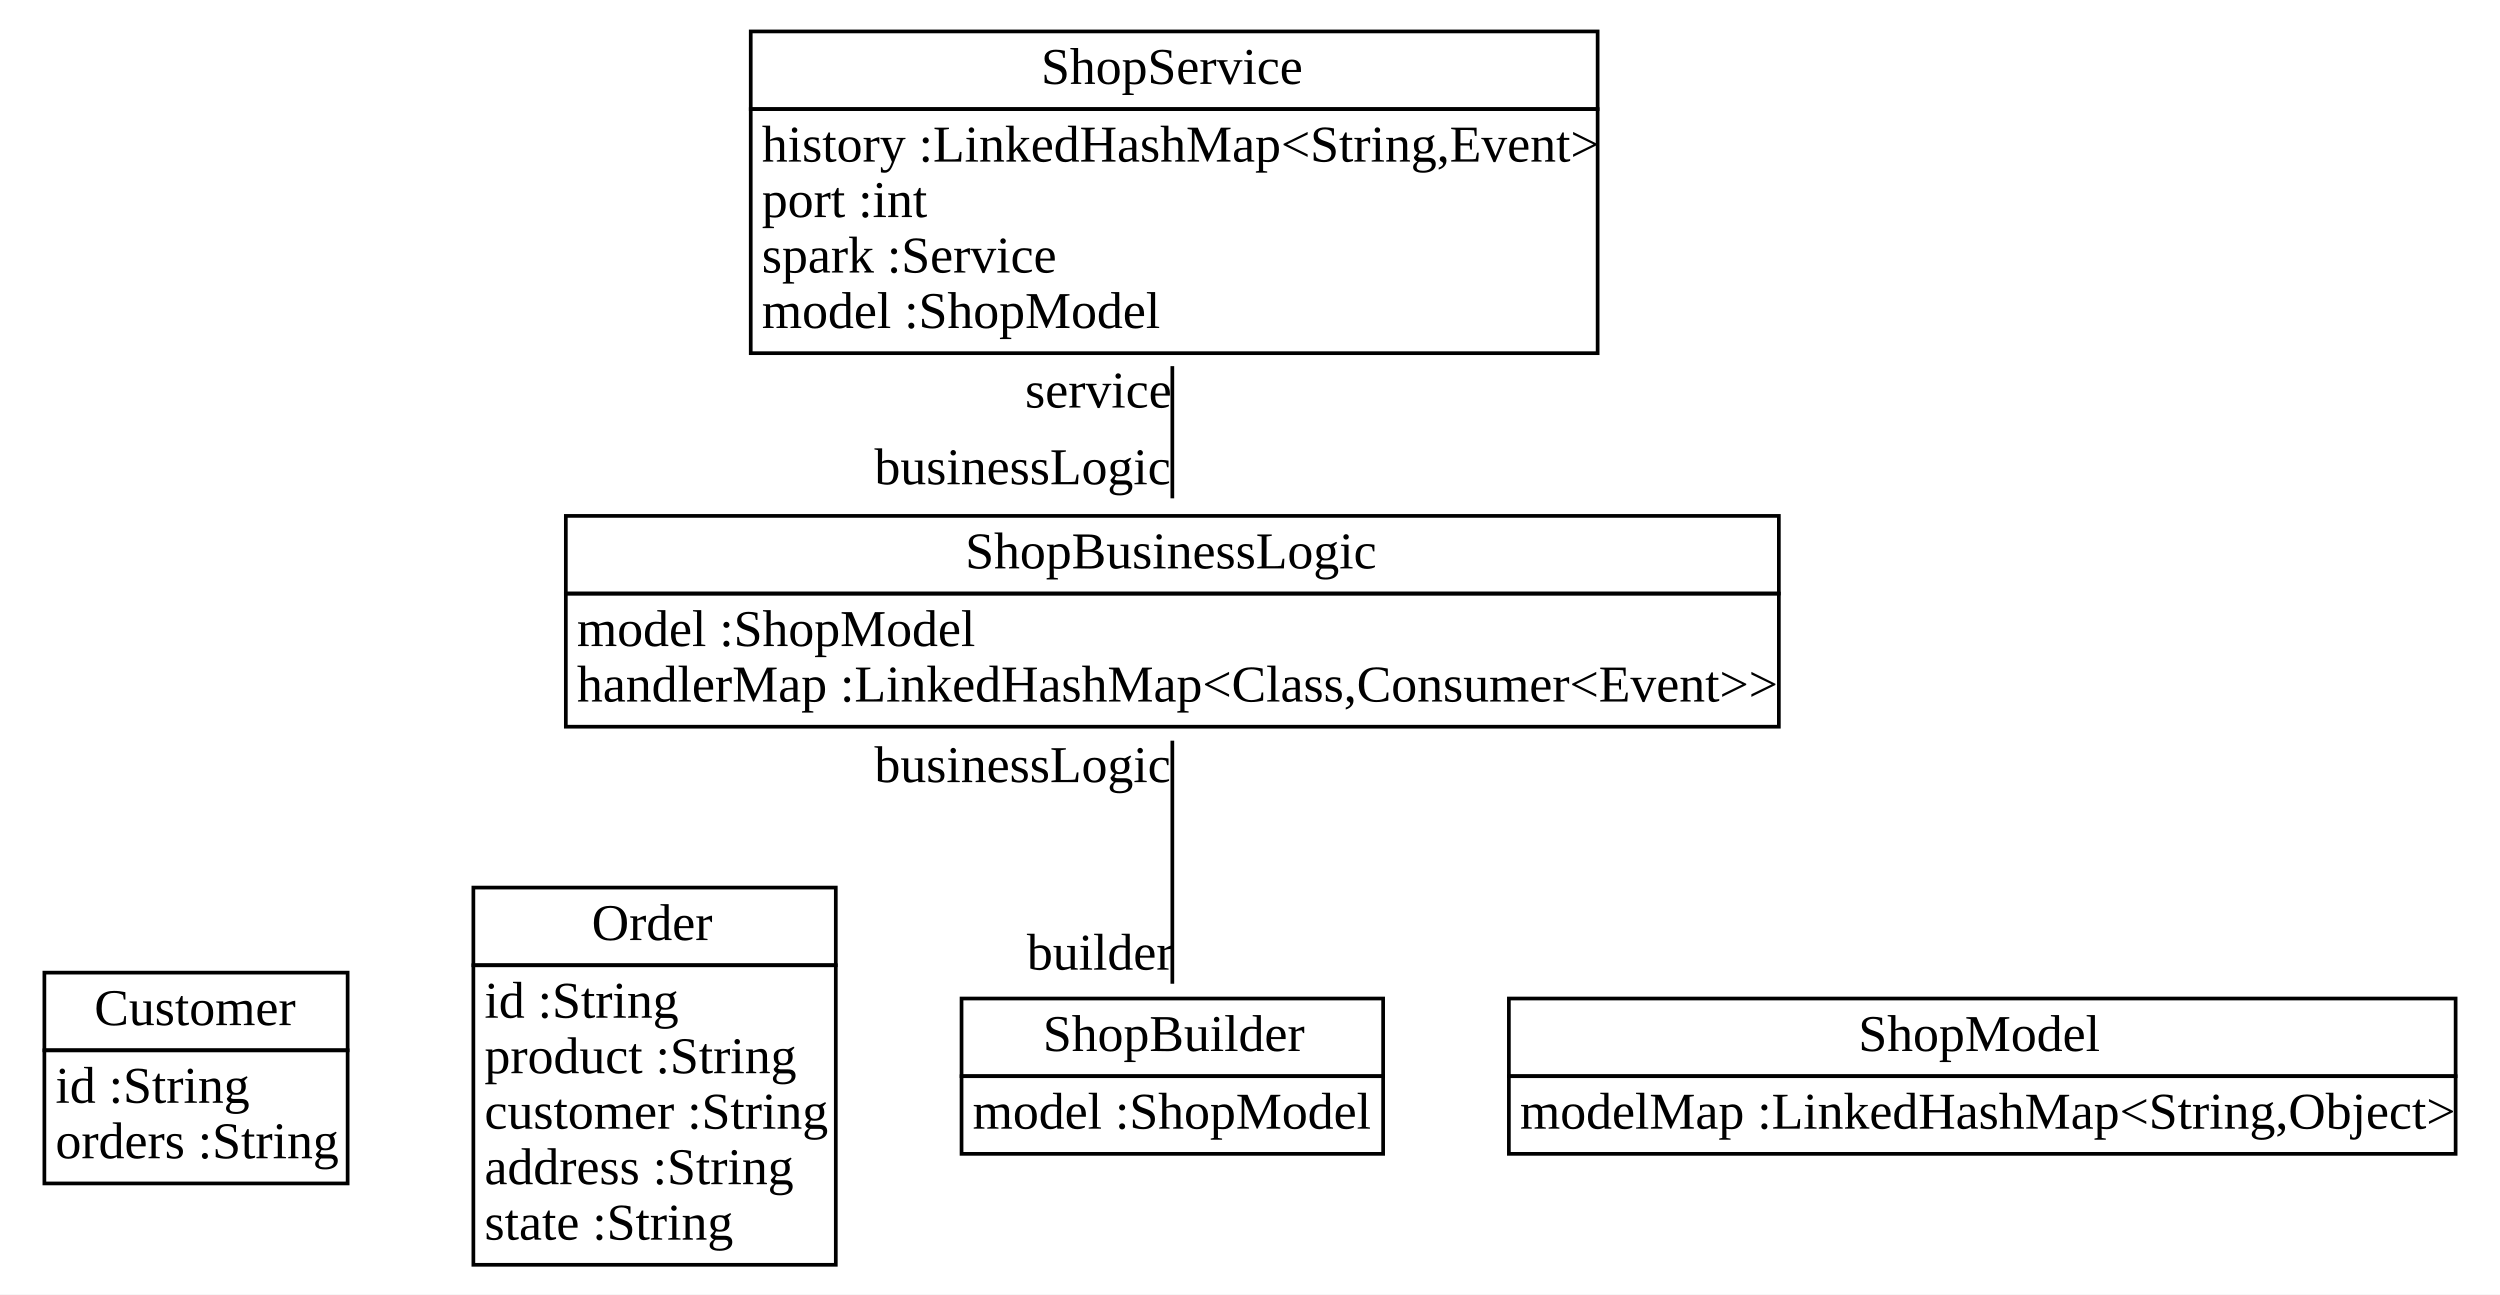
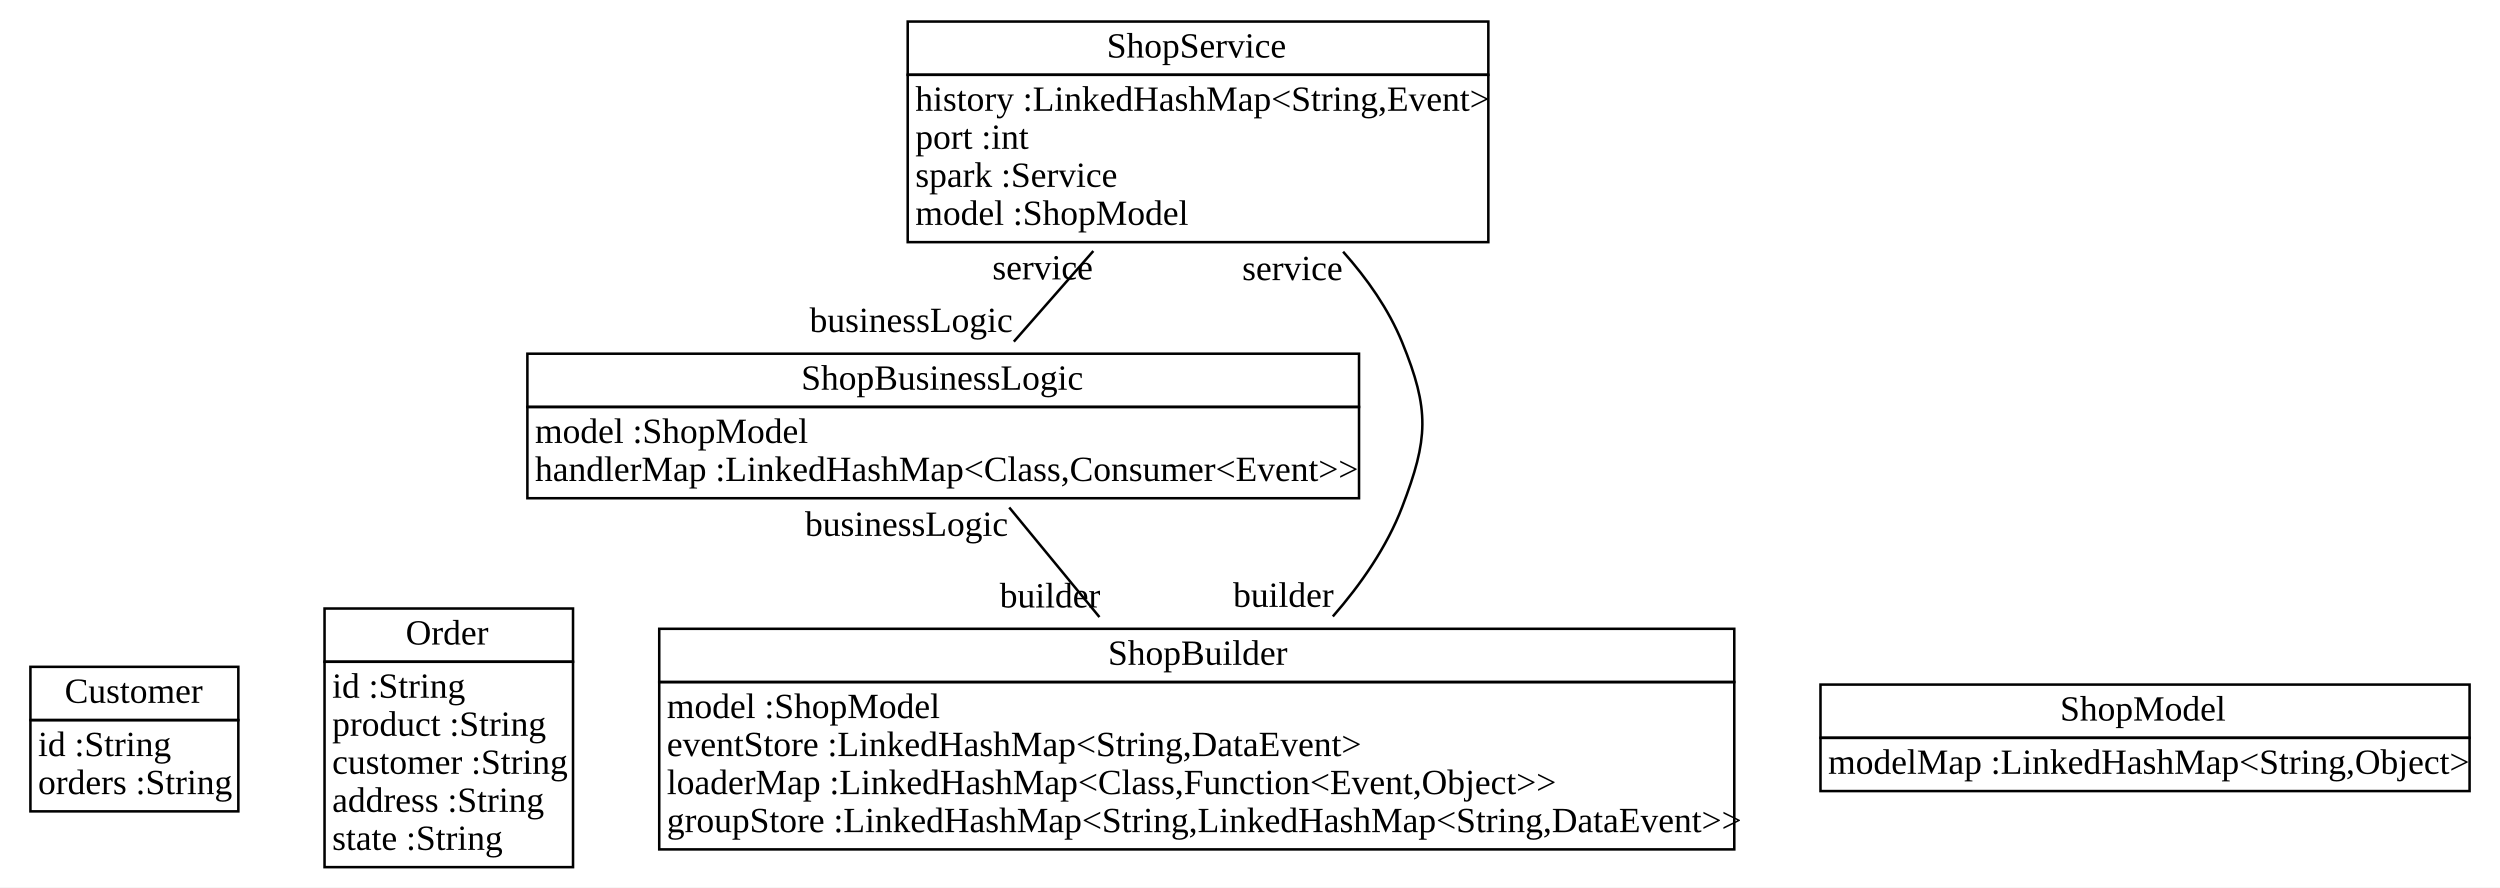
- <svg xmlns="http://www.w3.org/2000/svg" width="676px" height="350px" viewBox="0.00 0.00 676.00 350.00">
+ <svg xmlns="http://www.w3.org/2000/svg" width="986px" height="350px" viewBox="0.00 0.00 986.00 350.00">
  <g id="graph0" class="graph" transform="scale(1.0 1.0) rotate(0) translate(4 346)">
-     <polygon fill="white" stroke="none" points="-4,4 -4,-346 672,-346 672,4 -4,4" />
+     <polygon fill="white" stroke="none" points="-4,4 -4,-346 982,-346 982,4 -4,4" />
    <g id="node1" class="node">
      <polygon fill="none" stroke="black" points="8,-62 8,-83 90,-83 90,-62 8,-62" />
      <text text-anchor="start" x="21.5" y="-68.8" font-family="Times New Roman,serif" font-size="14.00">Customer</text>
      <polygon fill="none" stroke="black" points="8,-26 8,-62 90,-62 90,-26 8,-26" />
      <text text-anchor="start" x="11" y="-47.8" font-family="Times New Roman,serif" font-size="14.00">id :String</text>
      <text text-anchor="start" x="11" y="-32.8" font-family="Times New Roman,serif" font-size="14.00">orders :String</text>
    </g>
    <g id="node2" class="node">
      <polygon fill="none" stroke="black" points="124,-85 124,-106 222,-106 222,-85 124,-85" />
      <text text-anchor="start" x="156" y="-91.8" font-family="Times New Roman,serif" font-size="14.00">Order</text>
      <polygon fill="none" stroke="black" points="124,-4 124,-85 222,-85 222,-4 124,-4" />
      <text text-anchor="start" x="127" y="-70.8" font-family="Times New Roman,serif" font-size="14.00">id :String</text>
      <text text-anchor="start" x="127" y="-55.8" font-family="Times New Roman,serif" font-size="14.00">product :String</text>
      <text text-anchor="start" x="127" y="-40.8" font-family="Times New Roman,serif" font-size="14.00">customer :String</text>
      <text text-anchor="start" x="127" y="-25.8" font-family="Times New Roman,serif" font-size="14.00">address :String</text>
      <text text-anchor="start" x="127" y="-10.8" font-family="Times New Roman,serif" font-size="14.00">state :String</text>
    </g>
    <g id="node3" class="node">
-       <polygon fill="none" stroke="black" points="256,-55 256,-76 370,-76 370,-55 256,-55" />
-       <text text-anchor="start" x="278" y="-61.8" font-family="Times New Roman,serif" font-size="14.00">ShopBuilder</text>
-       <polygon fill="none" stroke="black" points="256,-34 256,-55 370,-55 370,-34 256,-34" />
-       <text text-anchor="start" x="259" y="-40.8" font-family="Times New Roman,serif" font-size="14.00">model :ShopModel</text>
+       <polygon fill="none" stroke="black" points="256,-77 256,-98 680,-98 680,-77 256,-77" />
+       <text text-anchor="start" x="433" y="-83.8" font-family="Times New Roman,serif" font-size="14.00">ShopBuilder</text>
+       <polygon fill="none" stroke="black" points="256,-11 256,-77 680,-77 680,-11 256,-11" />
+       <text text-anchor="start" x="259" y="-62.8" font-family="Times New Roman,serif" font-size="14.00">model :ShopModel</text>
+       <text text-anchor="start" x="259" y="-47.8" font-family="Times New Roman,serif" font-size="14.00">eventStore :LinkedHashMap&lt;String,DataEvent&gt;</text>
+       <text text-anchor="start" x="259" y="-32.8" font-family="Times New Roman,serif" font-size="14.00">loaderMap :LinkedHashMap&lt;Class,Function&lt;Event,Object&gt;&gt;</text>
+       <text text-anchor="start" x="259" y="-17.8" font-family="Times New Roman,serif" font-size="14.00">groupStore :LinkedHashMap&lt;String,LinkedHashMap&lt;String,DataEvent&gt;&gt;</text>
    </g>
    <g id="node4" class="node">
-       <polygon fill="none" stroke="black" points="149,-185.5 149,-206.5 477,-206.5 477,-185.5 149,-185.5" />
-       <text text-anchor="start" x="257" y="-192.3" font-family="Times New Roman,serif" font-size="14.00">ShopBusinessLogic</text>
-       <polygon fill="none" stroke="black" points="149,-149.5 149,-185.5 477,-185.5 477,-149.5 149,-149.5" />
-       <text text-anchor="start" x="152" y="-171.3" font-family="Times New Roman,serif" font-size="14.00">model :ShopModel</text>
-       <text text-anchor="start" x="152" y="-156.3" font-family="Times New Roman,serif" font-size="14.00">handlerMap :LinkedHashMap&lt;Class,Consumer&lt;Event&gt;&gt;</text>
+       <polygon fill="none" stroke="black" points="204,-185.5 204,-206.5 532,-206.5 532,-185.5 204,-185.5" />
+       <text text-anchor="start" x="312" y="-192.3" font-family="Times New Roman,serif" font-size="14.00">ShopBusinessLogic</text>
+       <polygon fill="none" stroke="black" points="204,-149.5 204,-185.5 532,-185.5 532,-149.5 204,-149.5" />
+       <text text-anchor="start" x="207" y="-171.3" font-family="Times New Roman,serif" font-size="14.00">model :ShopModel</text>
+       <text text-anchor="start" x="207" y="-156.3" font-family="Times New Roman,serif" font-size="14.00">handlerMap :LinkedHashMap&lt;Class,Consumer&lt;Event&gt;&gt;</text>
    </g>
    <g id="edge1" class="edge">
-       <path fill="none" stroke="black" d="M313,-80.004C313,-98.815 313,-125.156 313,-145.716" />
-       <text text-anchor="middle" x="272.5" y="-134.516" font-family="Times New Roman,serif" font-size="14.00">businessLogic</text>
-       <text text-anchor="middle" x="293.5" y="-83.805" font-family="Times New Roman,serif" font-size="14.00">builder</text>
+       <path fill="none" stroke="black" d="M429.623,-102.628C417.726,-117.083 404.9,-132.667 394.045,-145.855" />
+       <text text-anchor="middle" x="353.545" y="-134.655" font-family="Times New Roman,serif" font-size="14.00">businessLogic</text>
+       <text text-anchor="middle" x="410.123" y="-106.428" font-family="Times New Roman,serif" font-size="14.00">builder</text>
    </g>
    <g id="node6" class="node">
-       <polygon fill="none" stroke="black" points="199,-316.5 199,-337.5 428,-337.5 428,-316.5 199,-316.5" />
-       <text text-anchor="start" x="277.5" y="-323.3" font-family="Times New Roman,serif" font-size="14.00">ShopService</text>
-       <polygon fill="none" stroke="black" points="199,-250.5 199,-316.5 428,-316.5 428,-250.5 199,-250.5" />
-       <text text-anchor="start" x="202" y="-302.3" font-family="Times New Roman,serif" font-size="14.00">history :LinkedHashMap&lt;String,Event&gt;</text>
-       <text text-anchor="start" x="202" y="-287.3" font-family="Times New Roman,serif" font-size="14.00">port :int</text>
-       <text text-anchor="start" x="202" y="-272.3" font-family="Times New Roman,serif" font-size="14.00">spark :Service</text>
-       <text text-anchor="start" x="202" y="-257.3" font-family="Times New Roman,serif" font-size="14.00">model :ShopModel</text>
+       <polygon fill="none" stroke="black" points="354,-316.5 354,-337.5 583,-337.5 583,-316.5 354,-316.5" />
+       <text text-anchor="start" x="432.5" y="-323.3" font-family="Times New Roman,serif" font-size="14.00">ShopService</text>
+       <polygon fill="none" stroke="black" points="354,-250.5 354,-316.5 583,-316.5 583,-250.5 354,-250.5" />
+       <text text-anchor="start" x="357" y="-302.3" font-family="Times New Roman,serif" font-size="14.00">history :LinkedHashMap&lt;String,Event&gt;</text>
+       <text text-anchor="start" x="357" y="-287.3" font-family="Times New Roman,serif" font-size="14.00">port :int</text>
+       <text text-anchor="start" x="357" y="-272.3" font-family="Times New Roman,serif" font-size="14.00">spark :Service</text>
+       <text text-anchor="start" x="357" y="-257.3" font-family="Times New Roman,serif" font-size="14.00">model :ShopModel</text>
    </g>
    <g id="edge2" class="edge">
-       <path fill="none" stroke="black" d="M313,-211.255C313,-222.324 313,-234.983 313,-246.998" />
-       <text text-anchor="middle" x="293" y="-235.798" font-family="Times New Roman,serif" font-size="14.00">service</text>
-       <text text-anchor="middle" x="272.5" y="-215.055" font-family="Times New Roman,serif" font-size="14.00">businessLogic</text>
+       <path fill="none" stroke="black" d="M521.67,-102.863C532.806,-115.622 542.975,-130.299 549,-146 559.35,-172.971 559.933,-184.26 549,-211 543.683,-224.006 535.217,-236.067 525.722,-246.729" />
+       <text text-anchor="middle" x="505.722" y="-235.529" font-family="Times New Roman,serif" font-size="14.00">service</text>
+       <text text-anchor="middle" x="502.17" y="-106.663" font-family="Times New Roman,serif" font-size="14.00">builder</text>
+     </g>
+     <g id="edge3" class="edge">
+       <path fill="none" stroke="black" d="M395.856,-211.255C405.565,-222.324 416.669,-234.983 427.209,-246.998" />
+       <text text-anchor="middle" x="407.209" y="-235.798" font-family="Times New Roman,serif" font-size="14.00">service</text>
+       <text text-anchor="middle" x="355.356" y="-215.055" font-family="Times New Roman,serif" font-size="14.00">businessLogic</text>
    </g>
    <g id="node5" class="node">
-       <polygon fill="none" stroke="black" points="404,-55 404,-76 660,-76 660,-55 404,-55" />
-       <text text-anchor="start" x="498.5" y="-61.8" font-family="Times New Roman,serif" font-size="14.00">ShopModel</text>
-       <polygon fill="none" stroke="black" points="404,-34 404,-55 660,-55 660,-34 404,-34" />
-       <text text-anchor="start" x="407" y="-40.8" font-family="Times New Roman,serif" font-size="14.00">modelMap :LinkedHashMap&lt;String,Object&gt;</text>
+       <polygon fill="none" stroke="black" points="714,-55 714,-76 970,-76 970,-55 714,-55" />
+       <text text-anchor="start" x="808.5" y="-61.8" font-family="Times New Roman,serif" font-size="14.00">ShopModel</text>
+       <polygon fill="none" stroke="black" points="714,-34 714,-55 970,-55 970,-34 714,-34" />
+       <text text-anchor="start" x="717" y="-40.8" font-family="Times New Roman,serif" font-size="14.00">modelMap :LinkedHashMap&lt;String,Object&gt;</text>
    </g>
  </g>
</svg>
